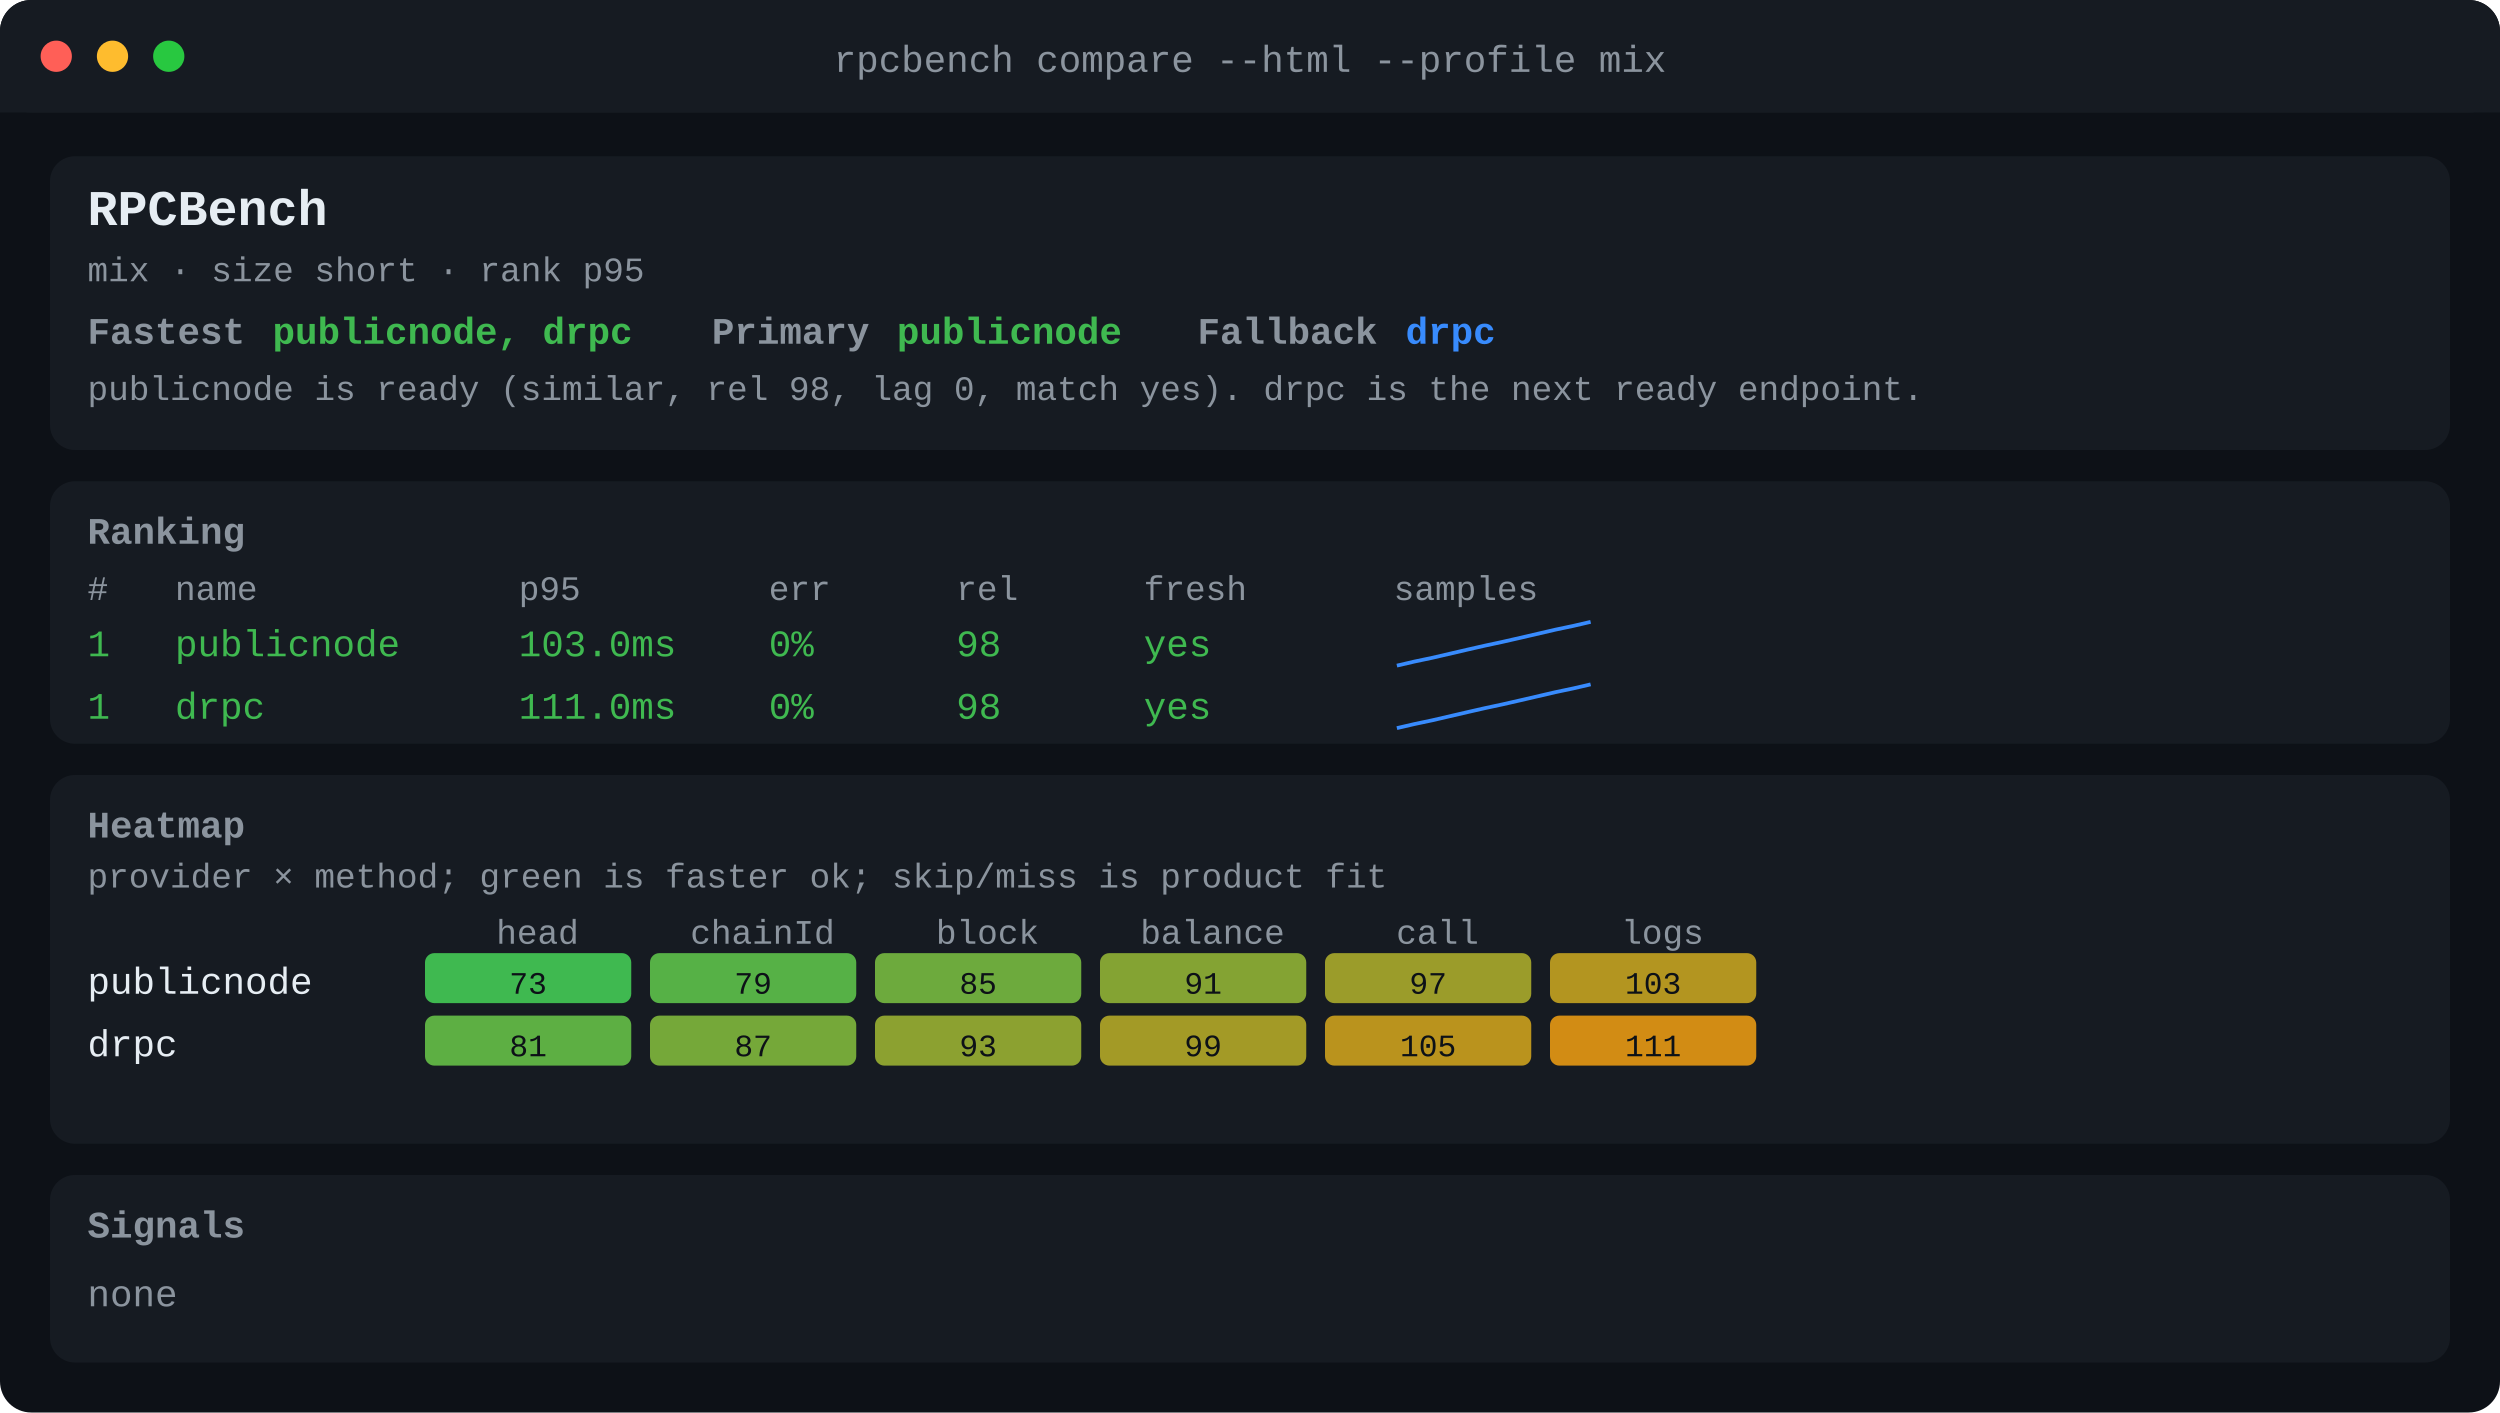
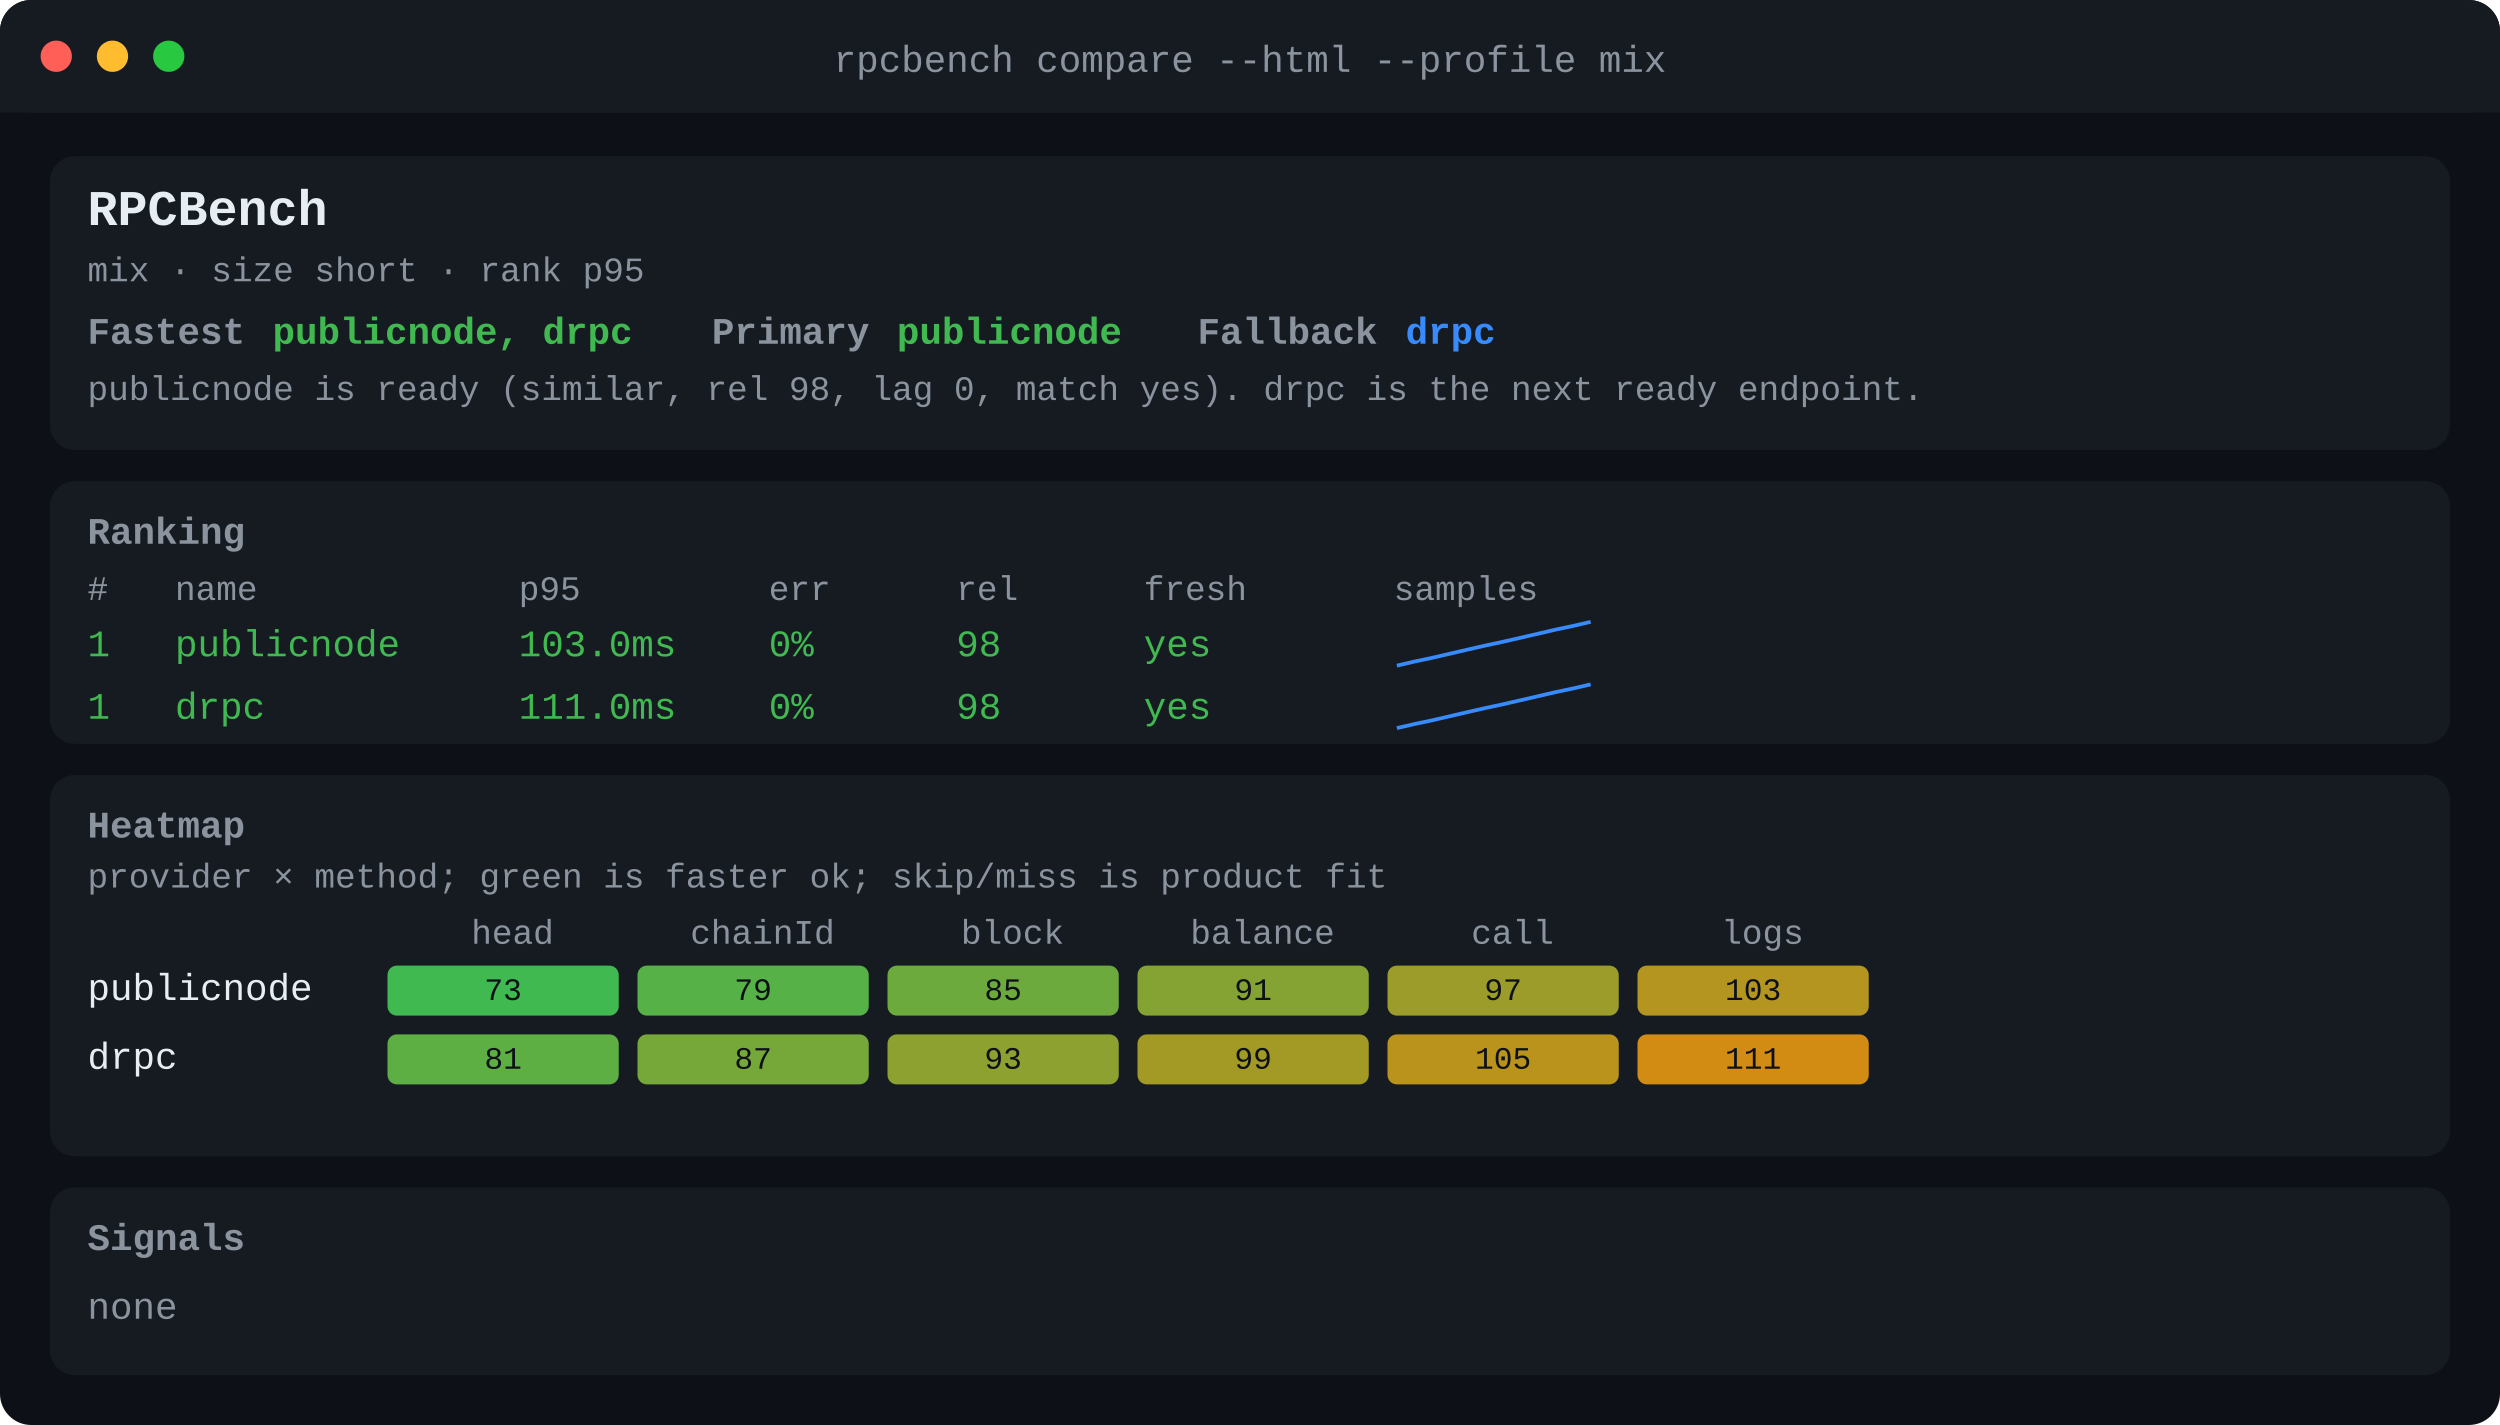
- <svg xmlns="http://www.w3.org/2000/svg" width="800" height="452" viewBox="0 0 800 452" role="img" aria-label="rpcbench compare --html --profile mix">
-   <rect width="800" height="452" rx="10" fill="#0d1117" />
+ <svg xmlns="http://www.w3.org/2000/svg" width="800" height="456" viewBox="0 0 800 456" role="img" aria-label="rpcbench compare --html --profile mix">
+   <rect width="800" height="456" rx="10" fill="#0d1117" />
  <rect width="800" height="36" rx="10" fill="#161b22" />
  <rect y="26" width="800" height="10" fill="#161b22" />
  <circle cx="18" cy="18" r="5" fill="#ff5f57" />
  <circle cx="36" cy="18" r="5" fill="#febc2e" />
  <circle cx="54" cy="18" r="5" fill="#28c840" />
  <text x="400.0" y="23" text-anchor="middle" fill="#8b949e" font-family="ui-monospace, SFMono-Regular, Menlo, Consolas, Liberation Mono, monospace" font-size="12">rpcbench compare --html --profile mix</text>
  <rect x="16" y="50" width="768" height="94" rx="8" fill="#161b22" />
  <text x="28.0" y="72.0" fill="#e6edf3" font-family="ui-monospace, SFMono-Regular, Menlo, Consolas, Liberation Mono, monospace" font-size="16" font-weight="700" xml:space="preserve">RPCBench</text>
  <text x="28.0" y="90.0" fill="#8b949e" font-family="ui-monospace, SFMono-Regular, Menlo, Consolas, Liberation Mono, monospace" font-size="11" xml:space="preserve">mix · size short · rank p95</text>
  <text x="28.0" y="110.0" fill="#8b949e" font-family="ui-monospace, SFMono-Regular, Menlo, Consolas, Liberation Mono, monospace" font-size="12" font-weight="700" xml:space="preserve">Fastest </text>
  <text x="87.2" y="110.0" fill="#3fb950" font-family="ui-monospace, SFMono-Regular, Menlo, Consolas, Liberation Mono, monospace" font-size="12" font-weight="700" xml:space="preserve">publicnode, drpc</text>
  <text x="227.8" y="110.0" fill="#8b949e" font-family="ui-monospace, SFMono-Regular, Menlo, Consolas, Liberation Mono, monospace" font-size="12" font-weight="700" xml:space="preserve">Primary </text>
  <text x="287.0" y="110.0" fill="#3fb950" font-family="ui-monospace, SFMono-Regular, Menlo, Consolas, Liberation Mono, monospace" font-size="12" font-weight="700" xml:space="preserve">publicnode</text>
  <text x="383.2" y="110.0" fill="#8b949e" font-family="ui-monospace, SFMono-Regular, Menlo, Consolas, Liberation Mono, monospace" font-size="12" font-weight="700" xml:space="preserve">Fallback </text>
  <text x="449.8" y="110.0" fill="#388bfd" font-family="ui-monospace, SFMono-Regular, Menlo, Consolas, Liberation Mono, monospace" font-size="12" font-weight="700" xml:space="preserve">drpc</text>
  <text x="28.0" y="128.0" fill="#8b949e" font-family="ui-monospace, SFMono-Regular, Menlo, Consolas, Liberation Mono, monospace" font-size="11" xml:space="preserve">publicnode is ready (similar, rel 98, lag 0, match yes). drpc is the next ready endpoint.</text>
  <rect x="16" y="154" width="768" height="84" rx="8" fill="#161b22" />
  <text x="28.0" y="174.0" fill="#8b949e" font-family="ui-monospace, SFMono-Regular, Menlo, Consolas, Liberation Mono, monospace" font-size="12" font-weight="600" xml:space="preserve">Ranking</text>
  <text x="28.0" y="192.0" fill="#8b949e" font-family="ui-monospace, SFMono-Regular, Menlo, Consolas, Liberation Mono, monospace" font-size="11" xml:space="preserve">#</text>
  <text x="56.0" y="192.0" fill="#8b949e" font-family="ui-monospace, SFMono-Regular, Menlo, Consolas, Liberation Mono, monospace" font-size="11" xml:space="preserve">name</text>
  <text x="166.0" y="192.0" fill="#8b949e" font-family="ui-monospace, SFMono-Regular, Menlo, Consolas, Liberation Mono, monospace" font-size="11" xml:space="preserve">p95</text>
  <text x="246.0" y="192.0" fill="#8b949e" font-family="ui-monospace, SFMono-Regular, Menlo, Consolas, Liberation Mono, monospace" font-size="11" xml:space="preserve">err</text>
  <text x="306.0" y="192.0" fill="#8b949e" font-family="ui-monospace, SFMono-Regular, Menlo, Consolas, Liberation Mono, monospace" font-size="11" xml:space="preserve">rel</text>
  <text x="366.0" y="192.0" fill="#8b949e" font-family="ui-monospace, SFMono-Regular, Menlo, Consolas, Liberation Mono, monospace" font-size="11" xml:space="preserve">fresh</text>
  <text x="446.0" y="192.0" fill="#8b949e" font-family="ui-monospace, SFMono-Regular, Menlo, Consolas, Liberation Mono, monospace" font-size="11" xml:space="preserve">samples</text>
  <text x="28.0" y="210.0" fill="#3fb950" font-family="ui-monospace, SFMono-Regular, Menlo, Consolas, Liberation Mono, monospace" font-size="12" xml:space="preserve">1</text>
  <text x="56.0" y="210.0" fill="#3fb950" font-family="ui-monospace, SFMono-Regular, Menlo, Consolas, Liberation Mono, monospace" font-size="12" xml:space="preserve">publicnode</text>
  <text x="166.0" y="210.0" fill="#3fb950" font-family="ui-monospace, SFMono-Regular, Menlo, Consolas, Liberation Mono, monospace" font-size="12" xml:space="preserve">103.0ms</text>
  <text x="246.0" y="210.0" fill="#3fb950" font-family="ui-monospace, SFMono-Regular, Menlo, Consolas, Liberation Mono, monospace" font-size="12" xml:space="preserve">0%</text>
  <text x="306.0" y="210.0" fill="#3fb950" font-family="ui-monospace, SFMono-Regular, Menlo, Consolas, Liberation Mono, monospace" font-size="12" xml:space="preserve">98</text>
  <text x="366.0" y="210.0" fill="#3fb950" font-family="ui-monospace, SFMono-Regular, Menlo, Consolas, Liberation Mono, monospace" font-size="12" xml:space="preserve">yes</text>
  <polyline fill="none" stroke="#388bfd" stroke-width="1.2" points="447.0,213.0 452.6,211.7 458.3,210.5 463.9,209.2 469.5,207.9 475.2,206.6 480.8,205.4 486.5,204.1 492.1,202.8 497.7,201.5 503.4,200.3 509.0,199.0" />
  <text x="28.0" y="230.0" fill="#3fb950" font-family="ui-monospace, SFMono-Regular, Menlo, Consolas, Liberation Mono, monospace" font-size="12" xml:space="preserve">1</text>
  <text x="56.0" y="230.0" fill="#3fb950" font-family="ui-monospace, SFMono-Regular, Menlo, Consolas, Liberation Mono, monospace" font-size="12" xml:space="preserve">drpc</text>
  <text x="166.0" y="230.0" fill="#3fb950" font-family="ui-monospace, SFMono-Regular, Menlo, Consolas, Liberation Mono, monospace" font-size="12" xml:space="preserve">111.0ms</text>
  <text x="246.0" y="230.0" fill="#3fb950" font-family="ui-monospace, SFMono-Regular, Menlo, Consolas, Liberation Mono, monospace" font-size="12" xml:space="preserve">0%</text>
  <text x="306.0" y="230.0" fill="#3fb950" font-family="ui-monospace, SFMono-Regular, Menlo, Consolas, Liberation Mono, monospace" font-size="12" xml:space="preserve">98</text>
  <text x="366.0" y="230.0" fill="#3fb950" font-family="ui-monospace, SFMono-Regular, Menlo, Consolas, Liberation Mono, monospace" font-size="12" xml:space="preserve">yes</text>
  <polyline fill="none" stroke="#388bfd" stroke-width="1.2" points="447.0,233.0 452.6,231.7 458.3,230.5 463.9,229.2 469.5,227.9 475.2,226.6 480.8,225.4 486.5,224.1 492.1,222.8 497.7,221.5 503.4,220.3 509.0,219.0" />
-   <rect x="16" y="248" width="768" height="118" rx="8" fill="#161b22" />
+   <rect x="16" y="248" width="768" height="122" rx="8" fill="#161b22" />
  <text x="28.0" y="268.0" fill="#8b949e" font-family="ui-monospace, SFMono-Regular, Menlo, Consolas, Liberation Mono, monospace" font-size="12" font-weight="600" xml:space="preserve">Heatmap</text>
  <text x="28.0" y="284.0" fill="#8b949e" font-family="ui-monospace, SFMono-Regular, Menlo, Consolas, Liberation Mono, monospace" font-size="11" xml:space="preserve">provider × method; green is faster ok; skip/miss is product fit</text>
-   <text x="172.0" y="302.0" fill="#8b949e" font-family="ui-monospace, SFMono-Regular, Menlo, Consolas, Liberation Mono, monospace" font-size="11" text-anchor="middle" xml:space="preserve">head</text>
+   <text x="164.0" y="302.0" fill="#8b949e" font-family="ui-monospace, SFMono-Regular, Menlo, Consolas, Liberation Mono, monospace" font-size="11" text-anchor="middle" xml:space="preserve">head</text>
  <text x="244.0" y="302.0" fill="#8b949e" font-family="ui-monospace, SFMono-Regular, Menlo, Consolas, Liberation Mono, monospace" font-size="11" text-anchor="middle" xml:space="preserve">chainId</text>
-   <text x="316.0" y="302.0" fill="#8b949e" font-family="ui-monospace, SFMono-Regular, Menlo, Consolas, Liberation Mono, monospace" font-size="11" text-anchor="middle" xml:space="preserve">block</text>
-   <text x="388.0" y="302.0" fill="#8b949e" font-family="ui-monospace, SFMono-Regular, Menlo, Consolas, Liberation Mono, monospace" font-size="11" text-anchor="middle" xml:space="preserve">balance</text>
-   <text x="460.0" y="302.0" fill="#8b949e" font-family="ui-monospace, SFMono-Regular, Menlo, Consolas, Liberation Mono, monospace" font-size="11" text-anchor="middle" xml:space="preserve">call</text>
-   <text x="532.0" y="302.0" fill="#8b949e" font-family="ui-monospace, SFMono-Regular, Menlo, Consolas, Liberation Mono, monospace" font-size="11" text-anchor="middle" xml:space="preserve">logs</text>
-   <text x="28.0" y="318.0" fill="#e6edf3" font-family="ui-monospace, SFMono-Regular, Menlo, Consolas, Liberation Mono, monospace" font-size="12" xml:space="preserve">publicnode</text>
-   <rect x="136.0" y="305.0" width="66.0" height="16" rx="3" fill="#3fb950" />
-   <text x="169.0" y="318.0" fill="#0d1117" font-family="ui-monospace, SFMono-Regular, Menlo, Consolas, Liberation Mono, monospace" font-size="10" text-anchor="middle" xml:space="preserve">73</text>
-   <rect x="208.0" y="305.0" width="66.0" height="16" rx="3" fill="#56b146" />
-   <text x="241.0" y="318.0" fill="#0d1117" font-family="ui-monospace, SFMono-Regular, Menlo, Consolas, Liberation Mono, monospace" font-size="10" text-anchor="middle" xml:space="preserve">79</text>
-   <rect x="280.0" y="305.0" width="66.0" height="16" rx="3" fill="#6daa3d" />
-   <text x="313.0" y="318.0" fill="#0d1117" font-family="ui-monospace, SFMono-Regular, Menlo, Consolas, Liberation Mono, monospace" font-size="10" text-anchor="middle" xml:space="preserve">85</text>
-   <rect x="352.0" y="305.0" width="66.0" height="16" rx="3" fill="#84a333" />
-   <text x="385.0" y="318.0" fill="#0d1117" font-family="ui-monospace, SFMono-Regular, Menlo, Consolas, Liberation Mono, monospace" font-size="10" text-anchor="middle" xml:space="preserve">91</text>
-   <rect x="424.0" y="305.0" width="66.0" height="16" rx="3" fill="#9b9c2a" />
-   <text x="457.0" y="318.0" fill="#0d1117" font-family="ui-monospace, SFMono-Regular, Menlo, Consolas, Liberation Mono, monospace" font-size="10" text-anchor="middle" xml:space="preserve">97</text>
-   <rect x="496.0" y="305.0" width="66.0" height="16" rx="3" fill="#b39520" />
-   <text x="529.0" y="318.0" fill="#0d1117" font-family="ui-monospace, SFMono-Regular, Menlo, Consolas, Liberation Mono, monospace" font-size="10" text-anchor="middle" xml:space="preserve">103</text>
-   <text x="28.0" y="338.0" fill="#e6edf3" font-family="ui-monospace, SFMono-Regular, Menlo, Consolas, Liberation Mono, monospace" font-size="12" xml:space="preserve">drpc</text>
-   <rect x="136.0" y="325.0" width="66.0" height="16" rx="3" fill="#5daf43" />
-   <text x="169.0" y="338.0" fill="#0d1117" font-family="ui-monospace, SFMono-Regular, Menlo, Consolas, Liberation Mono, monospace" font-size="10" text-anchor="middle" xml:space="preserve">81</text>
-   <rect x="208.0" y="325.0" width="66.0" height="16" rx="3" fill="#75a839" />
-   <text x="241.0" y="338.0" fill="#0d1117" font-family="ui-monospace, SFMono-Regular, Menlo, Consolas, Liberation Mono, monospace" font-size="10" text-anchor="middle" xml:space="preserve">87</text>
-   <rect x="280.0" y="325.0" width="66.0" height="16" rx="3" fill="#8ca130" />
-   <text x="313.0" y="338.0" fill="#0d1117" font-family="ui-monospace, SFMono-Regular, Menlo, Consolas, Liberation Mono, monospace" font-size="10" text-anchor="middle" xml:space="preserve">93</text>
-   <rect x="352.0" y="325.0" width="66.0" height="16" rx="3" fill="#a39a26" />
-   <text x="385.0" y="338.0" fill="#0d1117" font-family="ui-monospace, SFMono-Regular, Menlo, Consolas, Liberation Mono, monospace" font-size="10" text-anchor="middle" xml:space="preserve">99</text>
-   <rect x="424.0" y="325.0" width="66.0" height="16" rx="3" fill="#ba931d" />
-   <text x="457.0" y="338.0" fill="#0d1117" font-family="ui-monospace, SFMono-Regular, Menlo, Consolas, Liberation Mono, monospace" font-size="10" text-anchor="middle" xml:space="preserve">105</text>
-   <rect x="496.0" y="325.0" width="66.0" height="16" rx="3" fill="#d28c14" />
-   <text x="529.0" y="338.0" fill="#0d1117" font-family="ui-monospace, SFMono-Regular, Menlo, Consolas, Liberation Mono, monospace" font-size="10" text-anchor="middle" xml:space="preserve">111</text>
-   <rect x="16" y="376" width="768" height="60" rx="8" fill="#161b22" />
-   <text x="28.0" y="396.0" fill="#8b949e" font-family="ui-monospace, SFMono-Regular, Menlo, Consolas, Liberation Mono, monospace" font-size="12" font-weight="600" xml:space="preserve">Signals</text>
-   <text x="28.0" y="418.0" fill="#8b949e" font-family="ui-monospace, SFMono-Regular, Menlo, Consolas, Liberation Mono, monospace" font-size="12" xml:space="preserve">none</text>
+   <text x="324.0" y="302.0" fill="#8b949e" font-family="ui-monospace, SFMono-Regular, Menlo, Consolas, Liberation Mono, monospace" font-size="11" text-anchor="middle" xml:space="preserve">block</text>
+   <text x="404.0" y="302.0" fill="#8b949e" font-family="ui-monospace, SFMono-Regular, Menlo, Consolas, Liberation Mono, monospace" font-size="11" text-anchor="middle" xml:space="preserve">balance</text>
+   <text x="484.0" y="302.0" fill="#8b949e" font-family="ui-monospace, SFMono-Regular, Menlo, Consolas, Liberation Mono, monospace" font-size="11" text-anchor="middle" xml:space="preserve">call</text>
+   <text x="564.0" y="302.0" fill="#8b949e" font-family="ui-monospace, SFMono-Regular, Menlo, Consolas, Liberation Mono, monospace" font-size="11" text-anchor="middle" xml:space="preserve">logs</text>
+   <text x="28.0" y="320.0" fill="#e6edf3" font-family="ui-monospace, SFMono-Regular, Menlo, Consolas, Liberation Mono, monospace" font-size="12" xml:space="preserve">publicnode</text>
+   <rect x="124.0" y="309.0" width="74.0" height="16" rx="3" fill="#3fb950" />
+   <text x="161.0" y="320.0" fill="#0d1117" font-family="ui-monospace, SFMono-Regular, Menlo, Consolas, Liberation Mono, monospace" font-size="10" text-anchor="middle" xml:space="preserve">73</text>
+   <rect x="204.0" y="309.0" width="74.0" height="16" rx="3" fill="#56b146" />
+   <text x="241.0" y="320.0" fill="#0d1117" font-family="ui-monospace, SFMono-Regular, Menlo, Consolas, Liberation Mono, monospace" font-size="10" text-anchor="middle" xml:space="preserve">79</text>
+   <rect x="284.0" y="309.0" width="74.0" height="16" rx="3" fill="#6daa3d" />
+   <text x="321.0" y="320.0" fill="#0d1117" font-family="ui-monospace, SFMono-Regular, Menlo, Consolas, Liberation Mono, monospace" font-size="10" text-anchor="middle" xml:space="preserve">85</text>
+   <rect x="364.0" y="309.0" width="74.0" height="16" rx="3" fill="#84a333" />
+   <text x="401.0" y="320.0" fill="#0d1117" font-family="ui-monospace, SFMono-Regular, Menlo, Consolas, Liberation Mono, monospace" font-size="10" text-anchor="middle" xml:space="preserve">91</text>
+   <rect x="444.0" y="309.0" width="74.0" height="16" rx="3" fill="#9b9c2a" />
+   <text x="481.0" y="320.0" fill="#0d1117" font-family="ui-monospace, SFMono-Regular, Menlo, Consolas, Liberation Mono, monospace" font-size="10" text-anchor="middle" xml:space="preserve">97</text>
+   <rect x="524.0" y="309.0" width="74.0" height="16" rx="3" fill="#b39520" />
+   <text x="561.0" y="320.0" fill="#0d1117" font-family="ui-monospace, SFMono-Regular, Menlo, Consolas, Liberation Mono, monospace" font-size="10" text-anchor="middle" xml:space="preserve">103</text>
+   <text x="28.0" y="342.0" fill="#e6edf3" font-family="ui-monospace, SFMono-Regular, Menlo, Consolas, Liberation Mono, monospace" font-size="12" xml:space="preserve">drpc</text>
+   <rect x="124.0" y="331.0" width="74.0" height="16" rx="3" fill="#5daf43" />
+   <text x="161.0" y="342.0" fill="#0d1117" font-family="ui-monospace, SFMono-Regular, Menlo, Consolas, Liberation Mono, monospace" font-size="10" text-anchor="middle" xml:space="preserve">81</text>
+   <rect x="204.0" y="331.0" width="74.0" height="16" rx="3" fill="#75a839" />
+   <text x="241.0" y="342.0" fill="#0d1117" font-family="ui-monospace, SFMono-Regular, Menlo, Consolas, Liberation Mono, monospace" font-size="10" text-anchor="middle" xml:space="preserve">87</text>
+   <rect x="284.0" y="331.0" width="74.0" height="16" rx="3" fill="#8ca130" />
+   <text x="321.0" y="342.0" fill="#0d1117" font-family="ui-monospace, SFMono-Regular, Menlo, Consolas, Liberation Mono, monospace" font-size="10" text-anchor="middle" xml:space="preserve">93</text>
+   <rect x="364.0" y="331.0" width="74.0" height="16" rx="3" fill="#a39a26" />
+   <text x="401.0" y="342.0" fill="#0d1117" font-family="ui-monospace, SFMono-Regular, Menlo, Consolas, Liberation Mono, monospace" font-size="10" text-anchor="middle" xml:space="preserve">99</text>
+   <rect x="444.0" y="331.0" width="74.0" height="16" rx="3" fill="#ba931d" />
+   <text x="481.0" y="342.0" fill="#0d1117" font-family="ui-monospace, SFMono-Regular, Menlo, Consolas, Liberation Mono, monospace" font-size="10" text-anchor="middle" xml:space="preserve">105</text>
+   <rect x="524.0" y="331.0" width="74.0" height="16" rx="3" fill="#d28c14" />
+   <text x="561.0" y="342.0" fill="#0d1117" font-family="ui-monospace, SFMono-Regular, Menlo, Consolas, Liberation Mono, monospace" font-size="10" text-anchor="middle" xml:space="preserve">111</text>
+   <rect x="16" y="380" width="768" height="60" rx="8" fill="#161b22" />
+   <text x="28.0" y="400.0" fill="#8b949e" font-family="ui-monospace, SFMono-Regular, Menlo, Consolas, Liberation Mono, monospace" font-size="12" font-weight="600" xml:space="preserve">Signals</text>
+   <text x="28.0" y="422.0" fill="#8b949e" font-family="ui-monospace, SFMono-Regular, Menlo, Consolas, Liberation Mono, monospace" font-size="12" xml:space="preserve">none</text>
</svg>
